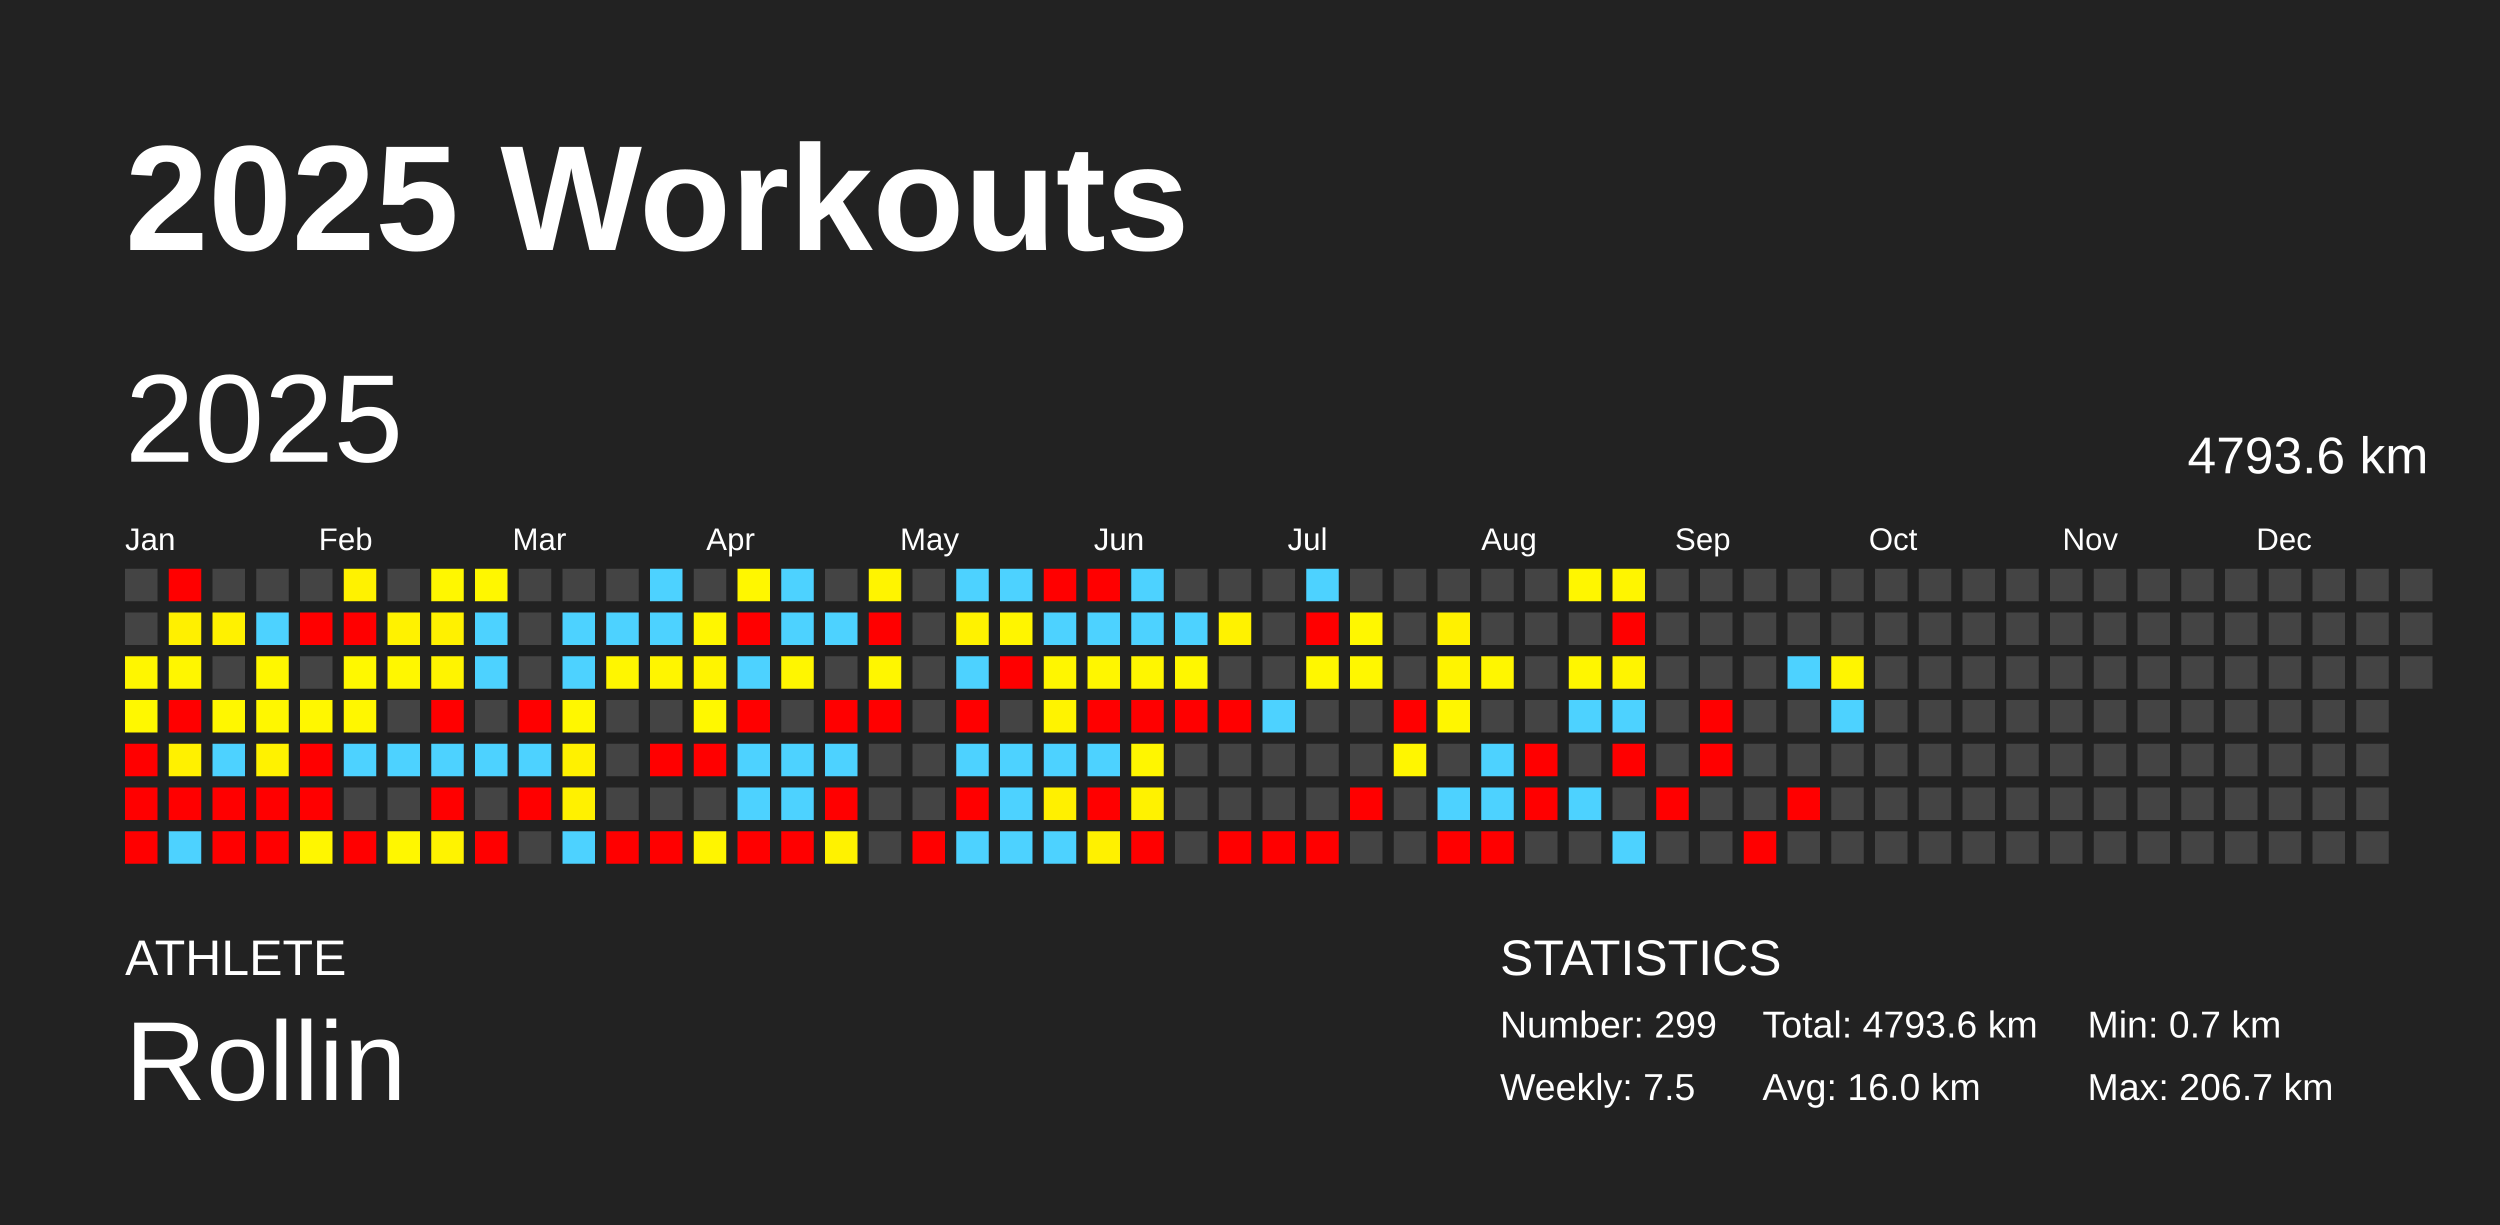
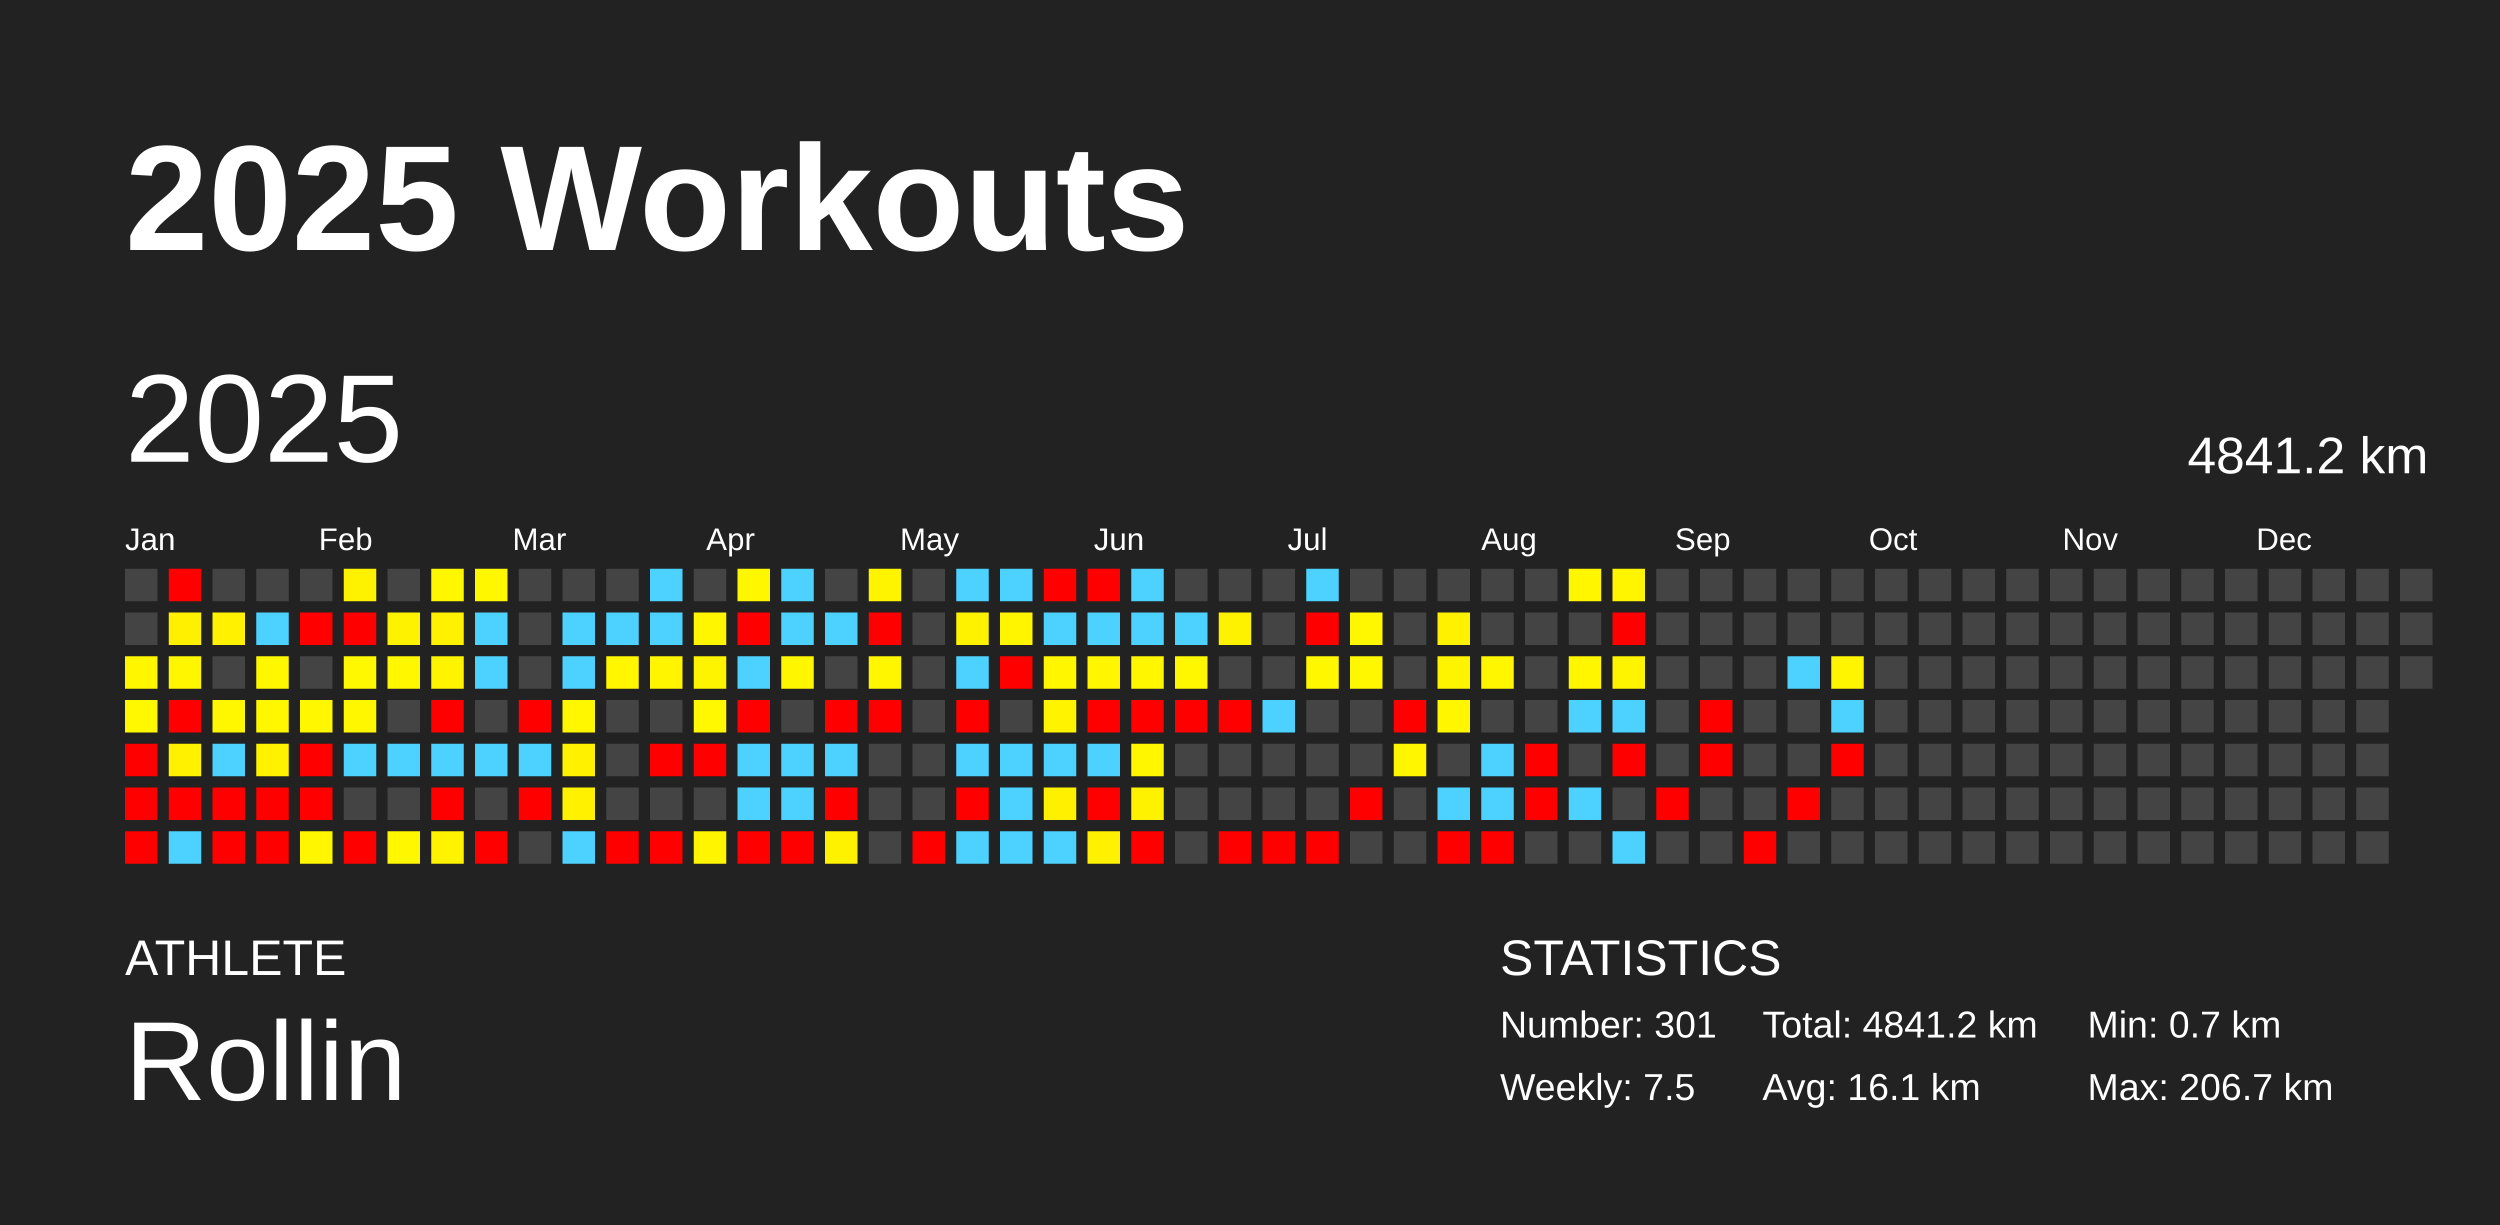
<svg xmlns="http://www.w3.org/2000/svg" baseProfile="full" height="98mm" version="1.1" viewBox="0,0,200,98" width="200mm">
  <defs />
  <rect fill="#222222" height="98" width="200" x="0" y="0" />
  <text fill="#FFFFFF" style="font-size:12px; font-family:Arial; font-weight:bold;" x="10" y="20">2025 Workouts</text>
  <text fill="#FFFFFF" style="font-size:4px; font-family:Arial" x="10" y="78">ATHLETE</text>
  <text fill="#FFFFFF" style="font-size:9px; font-family:Arial" x="10" y="88">Rollin</text>
  <text fill="#FFFFFF" style="font-size:4px; font-family:Arial" x="120" y="78">STATISTICS</text>
-   <text fill="#FFFFFF" style="font-size:3px; font-family:Arial" x="120" y="83">Number: 299</text>
+   <text fill="#FFFFFF" style="font-size:3px; font-family:Arial" x="120" y="83">Number: 301</text>
  <text fill="#FFFFFF" style="font-size:3px; font-family:Arial" x="120" y="88">Weekly: 7.5</text>
-   <text fill="#FFFFFF" style="font-size:3px; font-family:Arial" x="141" y="83">Total: 4793.6 km</text>
-   <text fill="#FFFFFF" style="font-size:3px; font-family:Arial" x="141" y="88">Avg: 16.0 km</text>
+   <text fill="#FFFFFF" style="font-size:3px; font-family:Arial" x="141" y="83">Total: 4841.2 km</text>
+   <text fill="#FFFFFF" style="font-size:3px; font-family:Arial" x="141" y="88">Avg: 16.1 km</text>
  <text fill="#FFFFFF" style="font-size:3px; font-family:Arial" x="167" y="83">Min: 0.7 km</text>
  <text fill="#FFFFFF" style="font-size:3px; font-family:Arial" x="167" y="88">Max: 206.7 km</text>
  <text dominant-baseline="hanging" fill="#FFFFFF" style="font-size:10.0px; font-family:Arial;" x="10" y="30">2025</text>
-   <text dominant-baseline="hanging" fill="#FFFFFF" style="font-size:4.125px; font-family:Arial;" x="175" y="35">4793.6 km</text>
+   <text dominant-baseline="hanging" fill="#FFFFFF" style="font-size:4.125px; font-family:Arial;" x="175" y="35">4841.2 km</text>
  <text fill="#FFFFFF" style="font-size:2.5px; font-family:Arial" x="10.0" y="44">Jan</text>
  <text fill="#FFFFFF" style="font-size:2.5px; font-family:Arial" x="25.5" y="44">Feb</text>
  <text fill="#FFFFFF" style="font-size:2.5px; font-family:Arial" x="41.0" y="44">Mar</text>
  <text fill="#FFFFFF" style="font-size:2.5px; font-family:Arial" x="56.5" y="44">Apr</text>
  <text fill="#FFFFFF" style="font-size:2.5px; font-family:Arial" x="72.0" y="44">May</text>
  <text fill="#FFFFFF" style="font-size:2.5px; font-family:Arial" x="87.5" y="44">Jun</text>
  <text fill="#FFFFFF" style="font-size:2.5px; font-family:Arial" x="103.0" y="44">Jul</text>
  <text fill="#FFFFFF" style="font-size:2.5px; font-family:Arial" x="118.5" y="44">Aug</text>
  <text fill="#FFFFFF" style="font-size:2.5px; font-family:Arial" x="134.0" y="44">Sep</text>
  <text fill="#FFFFFF" style="font-size:2.5px; font-family:Arial" x="149.5" y="44">Oct</text>
  <text fill="#FFFFFF" style="font-size:2.5px; font-family:Arial" x="165.0" y="44">Nov</text>
  <text fill="#FFFFFF" style="font-size:2.5px; font-family:Arial" x="180.5" y="44">Dec</text>
  <rect fill="#444444" height="2.6" width="2.6" x="10.0" y="45.5" />
  <rect fill="#444444" height="2.6" width="2.6" x="10.0" y="49.0" />
  <rect fill="#fff600" height="2.6" width="2.6" x="10.0" y="52.5" />
  <rect fill="#fff800" height="2.6" width="2.6" x="10.0" y="56.0" />
  <rect fill="red" height="2.6" width="2.6" x="10.0" y="59.5" />
  <rect fill="red" height="2.6" width="2.6" x="10.0" y="63.0" />
  <rect fill="red" height="2.6" width="2.6" x="10.0" y="66.5" />
  <rect fill="red" height="2.6" width="2.6" x="13.5" y="45.5" />
  <rect fill="#fff000" height="2.6" width="2.6" x="13.5" y="49.0" />
  <rect fill="#fff600" height="2.6" width="2.6" x="13.5" y="52.5" />
  <rect fill="red" height="2.6" width="2.6" x="13.5" y="56.0" />
  <rect fill="#fff100" height="2.6" width="2.6" x="13.5" y="59.5" />
  <rect fill="red" height="2.6" width="2.6" x="13.5" y="63.0" />
  <rect fill="#4dd2ff" height="2.6" width="2.6" x="13.5" y="66.5" />
  <rect fill="#444444" height="2.6" width="2.6" x="17.0" y="45.5" />
  <rect fill="#fff100" height="2.6" width="2.6" x="17.0" y="49.0" />
  <rect fill="#444444" height="2.6" width="2.6" x="17.0" y="52.5" />
  <rect fill="#fff700" height="2.6" width="2.6" x="17.0" y="56.0" />
  <rect fill="#4dd2ff" height="2.6" width="2.6" x="17.0" y="59.5" />
  <rect fill="red" height="2.6" width="2.6" x="17.0" y="63.0" />
  <rect fill="red" height="2.6" width="2.6" x="17.0" y="66.5" />
  <rect fill="#444444" height="2.6" width="2.6" x="20.5" y="45.5" />
  <rect fill="#4dd2ff" height="2.6" width="2.6" x="20.5" y="49.0" />
  <rect fill="#fff700" height="2.6" width="2.6" x="20.5" y="52.5" />
  <rect fill="#fff700" height="2.6" width="2.6" x="20.5" y="56.0" />
  <rect fill="#fff200" height="2.6" width="2.6" x="20.5" y="59.5" />
  <rect fill="red" height="2.6" width="2.6" x="20.5" y="63.0" />
  <rect fill="red" height="2.6" width="2.6" x="20.5" y="66.5" />
  <rect fill="#444444" height="2.6" width="2.6" x="24.0" y="45.5" />
  <rect fill="red" height="2.6" width="2.6" x="24.0" y="49.0" />
  <rect fill="#444444" height="2.6" width="2.6" x="24.0" y="52.5" />
  <rect fill="#fff700" height="2.6" width="2.6" x="24.0" y="56.0" />
  <rect fill="red" height="2.6" width="2.6" x="24.0" y="59.5" />
  <rect fill="red" height="2.6" width="2.6" x="24.0" y="63.0" />
  <rect fill="#fff600" height="2.6" width="2.6" x="24.0" y="66.5" />
  <rect fill="#fff200" height="2.6" width="2.6" x="27.5" y="45.5" />
  <rect fill="red" height="2.6" width="2.6" x="27.5" y="49.0" />
  <rect fill="#fff800" height="2.6" width="2.6" x="27.5" y="52.5" />
  <rect fill="#fff700" height="2.6" width="2.6" x="27.5" y="56.0" />
  <rect fill="#4dd2ff" height="2.6" width="2.6" x="27.5" y="59.5" />
  <rect fill="#444444" height="2.6" width="2.6" x="27.5" y="63.0" />
  <rect fill="red" height="2.6" width="2.6" x="27.5" y="66.5" />
  <rect fill="#444444" height="2.6" width="2.6" x="31.0" y="45.5" />
  <rect fill="#fff200" height="2.6" width="2.6" x="31.0" y="49.0" />
  <rect fill="#fff700" height="2.6" width="2.6" x="31.0" y="52.5" />
  <rect fill="#444444" height="2.6" width="2.6" x="31.0" y="56.0" />
  <rect fill="#4dd2ff" height="2.6" width="2.6" x="31.0" y="59.5" />
  <rect fill="#444444" height="2.6" width="2.6" x="31.0" y="63.0" />
  <rect fill="#fff700" height="2.6" width="2.6" x="31.0" y="66.5" />
  <rect fill="#fff700" height="2.6" width="2.6" x="34.5" y="45.5" />
  <rect fill="#fff100" height="2.6" width="2.6" x="34.5" y="49.0" />
  <rect fill="#fff400" height="2.6" width="2.6" x="34.5" y="52.5" />
  <rect fill="red" height="2.6" width="2.6" x="34.5" y="56.0" />
  <rect fill="#4dd2ff" height="2.6" width="2.6" x="34.5" y="59.5" />
  <rect fill="red" height="2.6" width="2.6" x="34.5" y="63.0" />
  <rect fill="#fff300" height="2.6" width="2.6" x="34.5" y="66.5" />
  <rect fill="#fff700" height="2.6" width="2.6" x="38.0" y="45.5" />
  <rect fill="#4dd2ff" height="2.6" width="2.6" x="38.0" y="49.0" />
  <rect fill="#4dd2ff" height="2.6" width="2.6" x="38.0" y="52.5" />
  <rect fill="#444444" height="2.6" width="2.6" x="38.0" y="56.0" />
  <rect fill="#4dd2ff" height="2.6" width="2.6" x="38.0" y="59.5" />
  <rect fill="#444444" height="2.6" width="2.6" x="38.0" y="63.0" />
  <rect fill="red" height="2.6" width="2.6" x="38.0" y="66.5" />
  <rect fill="#444444" height="2.6" width="2.6" x="41.5" y="45.5" />
  <rect fill="#444444" height="2.6" width="2.6" x="41.5" y="49.0" />
  <rect fill="#444444" height="2.6" width="2.6" x="41.5" y="52.5" />
  <rect fill="red" height="2.6" width="2.6" x="41.5" y="56.0" />
  <rect fill="#4dd2ff" height="2.6" width="2.6" x="41.5" y="59.5" />
  <rect fill="red" height="2.6" width="2.6" x="41.5" y="63.0" />
  <rect fill="#444444" height="2.6" width="2.6" x="41.5" y="66.5" />
  <rect fill="#444444" height="2.6" width="2.6" x="45.0" y="45.5" />
  <rect fill="#4dd2ff" height="2.6" width="2.6" x="45.0" y="49.0" />
  <rect fill="#4dd2ff" height="2.6" width="2.6" x="45.0" y="52.5" />
  <rect fill="#fff700" height="2.6" width="2.6" x="45.0" y="56.0" />
  <rect fill="#fff100" height="2.6" width="2.6" x="45.0" y="59.5" />
  <rect fill="#fff100" height="2.6" width="2.6" x="45.0" y="63.0" />
  <rect fill="#4dd2ff" height="2.6" width="2.6" x="45.0" y="66.5" />
  <rect fill="#444444" height="2.6" width="2.6" x="48.5" y="45.5" />
  <rect fill="#4dd2ff" height="2.6" width="2.6" x="48.5" y="49.0" />
  <rect fill="#fff600" height="2.6" width="2.6" x="48.5" y="52.5" />
  <rect fill="#444444" height="2.6" width="2.6" x="48.5" y="56.0" />
  <rect fill="#444444" height="2.6" width="2.6" x="48.5" y="59.5" />
  <rect fill="#444444" height="2.6" width="2.6" x="48.5" y="63.0" />
  <rect fill="red" height="2.6" width="2.6" x="48.5" y="66.5" />
  <rect fill="#4dd2ff" height="2.6" width="2.6" x="52.0" y="45.5" />
  <rect fill="#4dd2ff" height="2.6" width="2.6" x="52.0" y="49.0" />
  <rect fill="#fff500" height="2.6" width="2.6" x="52.0" y="52.5" />
  <rect fill="#444444" height="2.6" width="2.6" x="52.0" y="56.0" />
  <rect fill="red" height="2.6" width="2.6" x="52.0" y="59.5" />
  <rect fill="#444444" height="2.6" width="2.6" x="52.0" y="63.0" />
  <rect fill="red" height="2.6" width="2.6" x="52.0" y="66.5" />
  <rect fill="#444444" height="2.6" width="2.6" x="55.5" y="45.5" />
  <rect fill="#fff600" height="2.6" width="2.6" x="55.5" y="49.0" />
  <rect fill="#fff400" height="2.6" width="2.6" x="55.5" y="52.5" />
  <rect fill="#fff800" height="2.6" width="2.6" x="55.5" y="56.0" />
  <rect fill="red" height="2.6" width="2.6" x="55.5" y="59.5" />
  <rect fill="#444444" height="2.6" width="2.6" x="55.5" y="63.0" />
  <rect fill="#fff500" height="2.6" width="2.6" x="55.5" y="66.5" />
  <rect fill="#fff700" height="2.6" width="2.6" x="59.0" y="45.5" />
  <rect fill="red" height="2.6" width="2.6" x="59.0" y="49.0" />
  <rect fill="#4dd2ff" height="2.6" width="2.6" x="59.0" y="52.5" />
  <rect fill="red" height="2.6" width="2.6" x="59.0" y="56.0" />
  <rect fill="#4dd2ff" height="2.6" width="2.6" x="59.0" y="59.5" />
  <rect fill="#4dd2ff" height="2.6" width="2.6" x="59.0" y="63.0" />
  <rect fill="red" height="2.6" width="2.6" x="59.0" y="66.5" />
  <rect fill="#4dd2ff" height="2.6" width="2.6" x="62.5" y="45.5" />
  <rect fill="#4dd2ff" height="2.6" width="2.6" x="62.5" y="49.0" />
  <rect fill="#fff600" height="2.6" width="2.6" x="62.5" y="52.5" />
  <rect fill="#444444" height="2.6" width="2.6" x="62.5" y="56.0" />
  <rect fill="#4dd2ff" height="2.6" width="2.6" x="62.5" y="59.5" />
  <rect fill="#4dd2ff" height="2.6" width="2.6" x="62.5" y="63.0" />
  <rect fill="red" height="2.6" width="2.6" x="62.5" y="66.5" />
  <rect fill="#444444" height="2.6" width="2.6" x="66.0" y="45.5" />
  <rect fill="#4dd2ff" height="2.6" width="2.6" x="66.0" y="49.0" />
  <rect fill="#444444" height="2.6" width="2.6" x="66.0" y="52.5" />
  <rect fill="red" height="2.6" width="2.6" x="66.0" y="56.0" />
  <rect fill="#4dd2ff" height="2.6" width="2.6" x="66.0" y="59.5" />
  <rect fill="red" height="2.6" width="2.6" x="66.0" y="63.0" />
  <rect fill="#fff200" height="2.6" width="2.6" x="66.0" y="66.5" />
  <rect fill="#fff400" height="2.6" width="2.6" x="69.5" y="45.5" />
  <rect fill="red" height="2.6" width="2.6" x="69.5" y="49.0" />
  <rect fill="#fff600" height="2.6" width="2.6" x="69.5" y="52.5" />
  <rect fill="red" height="2.6" width="2.6" x="69.5" y="56.0" />
  <rect fill="#444444" height="2.6" width="2.6" x="69.5" y="59.5" />
  <rect fill="#444444" height="2.6" width="2.6" x="69.5" y="63.0" />
  <rect fill="#444444" height="2.6" width="2.6" x="69.5" y="66.5" />
  <rect fill="#444444" height="2.6" width="2.6" x="73.0" y="45.5" />
  <rect fill="#444444" height="2.6" width="2.6" x="73.0" y="49.0" />
  <rect fill="#444444" height="2.6" width="2.6" x="73.0" y="52.5" />
  <rect fill="#444444" height="2.6" width="2.6" x="73.0" y="56.0" />
  <rect fill="#444444" height="2.6" width="2.6" x="73.0" y="59.5" />
  <rect fill="#444444" height="2.6" width="2.6" x="73.0" y="63.0" />
  <rect fill="red" height="2.6" width="2.6" x="73.0" y="66.5" />
  <rect fill="#4dd2ff" height="2.6" width="2.6" x="76.5" y="45.5" />
  <rect fill="#fff200" height="2.6" width="2.6" x="76.5" y="49.0" />
  <rect fill="#4dd2ff" height="2.6" width="2.6" x="76.5" y="52.5" />
  <rect fill="red" height="2.6" width="2.6" x="76.5" y="56.0" />
  <rect fill="#4dd2ff" height="2.6" width="2.6" x="76.5" y="59.5" />
  <rect fill="red" height="2.6" width="2.6" x="76.5" y="63.0" />
  <rect fill="#4dd2ff" height="2.6" width="2.6" x="76.5" y="66.5" />
  <rect fill="#4dd2ff" height="2.6" width="2.6" x="80.0" y="45.5" />
  <rect fill="#fff500" height="2.6" width="2.6" x="80.0" y="49.0" />
  <rect fill="red" height="2.6" width="2.6" x="80.0" y="52.5" />
  <rect fill="#444444" height="2.6" width="2.6" x="80.0" y="56.0" />
  <rect fill="#4dd2ff" height="2.6" width="2.6" x="80.0" y="59.5" />
  <rect fill="#4dd2ff" height="2.6" width="2.6" x="80.0" y="63.0" />
  <rect fill="#4dd2ff" height="2.6" width="2.6" x="80.0" y="66.5" />
  <rect fill="red" height="2.6" width="2.6" x="83.5" y="45.5" />
  <rect fill="#4dd2ff" height="2.6" width="2.6" x="83.5" y="49.0" />
  <rect fill="#fff600" height="2.6" width="2.6" x="83.5" y="52.5" />
  <rect fill="#fff300" height="2.6" width="2.6" x="83.5" y="56.0" />
  <rect fill="#4dd2ff" height="2.6" width="2.6" x="83.5" y="59.5" />
  <rect fill="#fff000" height="2.6" width="2.6" x="83.5" y="63.0" />
  <rect fill="#4dd2ff" height="2.6" width="2.6" x="83.5" y="66.5" />
  <rect fill="red" height="2.6" width="2.6" x="87.0" y="45.5" />
  <rect fill="#4dd2ff" height="2.6" width="2.6" x="87.0" y="49.0" />
  <rect fill="#fff600" height="2.6" width="2.6" x="87.0" y="52.5" />
  <rect fill="red" height="2.6" width="2.6" x="87.0" y="56.0" />
  <rect fill="#4dd2ff" height="2.6" width="2.6" x="87.0" y="59.5" />
  <rect fill="red" height="2.6" width="2.6" x="87.0" y="63.0" />
  <rect fill="#fff100" height="2.6" width="2.6" x="87.0" y="66.5" />
  <rect fill="#4dd2ff" height="2.6" width="2.6" x="90.5" y="45.5" />
  <rect fill="#4dd2ff" height="2.6" width="2.6" x="90.5" y="49.0" />
  <rect fill="#fff600" height="2.6" width="2.6" x="90.5" y="52.5" />
  <rect fill="red" height="2.6" width="2.6" x="90.5" y="56.0" />
  <rect fill="#fff600" height="2.6" width="2.6" x="90.5" y="59.5" />
  <rect fill="#fff200" height="2.6" width="2.6" x="90.5" y="63.0" />
  <rect fill="red" height="2.6" width="2.6" x="90.5" y="66.5" />
  <rect fill="#444444" height="2.6" width="2.6" x="94.0" y="45.5" />
  <rect fill="#4dd2ff" height="2.6" width="2.6" x="94.0" y="49.0" />
  <rect fill="#fff700" height="2.6" width="2.6" x="94.0" y="52.5" />
  <rect fill="red" height="2.6" width="2.6" x="94.0" y="56.0" />
  <rect fill="#444444" height="2.6" width="2.6" x="94.0" y="59.5" />
  <rect fill="#444444" height="2.6" width="2.6" x="94.0" y="63.0" />
  <rect fill="#444444" height="2.6" width="2.6" x="94.0" y="66.5" />
  <rect fill="#444444" height="2.6" width="2.6" x="97.5" y="45.5" />
  <rect fill="#fff200" height="2.6" width="2.6" x="97.5" y="49.0" />
  <rect fill="#444444" height="2.6" width="2.6" x="97.5" y="52.5" />
  <rect fill="red" height="2.6" width="2.6" x="97.5" y="56.0" />
  <rect fill="#444444" height="2.6" width="2.6" x="97.5" y="59.5" />
  <rect fill="#444444" height="2.6" width="2.6" x="97.5" y="63.0" />
  <rect fill="red" height="2.6" width="2.6" x="97.5" y="66.5" />
  <rect fill="#444444" height="2.6" width="2.6" x="101.0" y="45.5" />
  <rect fill="#444444" height="2.6" width="2.6" x="101.0" y="49.0" />
  <rect fill="#444444" height="2.6" width="2.6" x="101.0" y="52.5" />
  <rect fill="#4dd2ff" height="2.6" width="2.6" x="101.0" y="56.0" />
  <rect fill="#444444" height="2.6" width="2.6" x="101.0" y="59.5" />
  <rect fill="#444444" height="2.6" width="2.6" x="101.0" y="63.0" />
  <rect fill="red" height="2.6" width="2.6" x="101.0" y="66.5" />
  <rect fill="#4dd2ff" height="2.6" width="2.6" x="104.5" y="45.5" />
  <rect fill="red" height="2.6" width="2.6" x="104.5" y="49.0" />
  <rect fill="#fff700" height="2.6" width="2.6" x="104.5" y="52.5" />
  <rect fill="#444444" height="2.6" width="2.6" x="104.5" y="56.0" />
  <rect fill="#444444" height="2.6" width="2.6" x="104.5" y="59.5" />
  <rect fill="#444444" height="2.6" width="2.6" x="104.5" y="63.0" />
  <rect fill="red" height="2.6" width="2.6" x="104.5" y="66.5" />
  <rect fill="#444444" height="2.6" width="2.6" x="108.0" y="45.5" />
  <rect fill="#fff700" height="2.6" width="2.6" x="108.0" y="49.0" />
  <rect fill="#fff700" height="2.6" width="2.6" x="108.0" y="52.5" />
  <rect fill="#444444" height="2.6" width="2.6" x="108.0" y="56.0" />
  <rect fill="#444444" height="2.6" width="2.6" x="108.0" y="59.5" />
  <rect fill="red" height="2.6" width="2.6" x="108.0" y="63.0" />
  <rect fill="#444444" height="2.6" width="2.6" x="108.0" y="66.5" />
  <rect fill="#444444" height="2.6" width="2.6" x="111.5" y="45.5" />
  <rect fill="#444444" height="2.6" width="2.6" x="111.5" y="49.0" />
  <rect fill="#444444" height="2.6" width="2.6" x="111.5" y="52.5" />
  <rect fill="red" height="2.6" width="2.6" x="111.5" y="56.0" />
  <rect fill="#fff600" height="2.6" width="2.6" x="111.5" y="59.5" />
  <rect fill="#444444" height="2.6" width="2.6" x="111.5" y="63.0" />
  <rect fill="#444444" height="2.6" width="2.6" x="111.5" y="66.5" />
  <rect fill="#444444" height="2.6" width="2.6" x="115.0" y="45.5" />
  <rect fill="#fff100" height="2.6" width="2.6" x="115.0" y="49.0" />
  <rect fill="#fff400" height="2.6" width="2.6" x="115.0" y="52.5" />
  <rect fill="#fff600" height="2.6" width="2.6" x="115.0" y="56.0" />
  <rect fill="#444444" height="2.6" width="2.6" x="115.0" y="59.5" />
  <rect fill="#4dd2ff" height="2.6" width="2.6" x="115.0" y="63.0" />
  <rect fill="red" height="2.6" width="2.6" x="115.0" y="66.5" />
  <rect fill="#444444" height="2.6" width="2.6" x="118.5" y="45.5" />
  <rect fill="#444444" height="2.6" width="2.6" x="118.5" y="49.0" />
  <rect fill="#fff600" height="2.6" width="2.6" x="118.5" y="52.5" />
  <rect fill="#444444" height="2.6" width="2.6" x="118.5" y="56.0" />
  <rect fill="#4dd2ff" height="2.6" width="2.6" x="118.5" y="59.5" />
  <rect fill="#4dd2ff" height="2.6" width="2.6" x="118.5" y="63.0" />
  <rect fill="red" height="2.6" width="2.6" x="118.5" y="66.5" />
  <rect fill="#444444" height="2.6" width="2.6" x="122.0" y="45.5" />
  <rect fill="#444444" height="2.6" width="2.6" x="122.0" y="49.0" />
  <rect fill="#444444" height="2.6" width="2.6" x="122.0" y="52.5" />
  <rect fill="#444444" height="2.6" width="2.6" x="122.0" y="56.0" />
  <rect fill="red" height="2.6" width="2.6" x="122.0" y="59.5" />
  <rect fill="red" height="2.6" width="2.6" x="122.0" y="63.0" />
  <rect fill="#444444" height="2.6" width="2.6" x="122.0" y="66.5" />
  <rect fill="#fff600" height="2.6" width="2.6" x="125.5" y="45.5" />
  <rect fill="#444444" height="2.6" width="2.6" x="125.5" y="49.0" />
  <rect fill="#fff600" height="2.6" width="2.6" x="125.5" y="52.5" />
  <rect fill="#4dd2ff" height="2.6" width="2.6" x="125.5" y="56.0" />
  <rect fill="#444444" height="2.6" width="2.6" x="125.5" y="59.5" />
  <rect fill="#4dd2ff" height="2.6" width="2.6" x="125.5" y="63.0" />
  <rect fill="#444444" height="2.6" width="2.6" x="125.5" y="66.5" />
  <rect fill="#fff500" height="2.6" width="2.6" x="129.0" y="45.5" />
  <rect fill="red" height="2.6" width="2.6" x="129.0" y="49.0" />
  <rect fill="#fff400" height="2.6" width="2.6" x="129.0" y="52.5" />
  <rect fill="#4dd2ff" height="2.6" width="2.6" x="129.0" y="56.0" />
  <rect fill="red" height="2.6" width="2.6" x="129.0" y="59.5" />
  <rect fill="#444444" height="2.6" width="2.6" x="129.0" y="63.0" />
  <rect fill="#4dd2ff" height="2.6" width="2.6" x="129.0" y="66.5" />
  <rect fill="#444444" height="2.6" width="2.6" x="132.5" y="45.5" />
  <rect fill="#444444" height="2.6" width="2.6" x="132.5" y="49.0" />
  <rect fill="#444444" height="2.6" width="2.6" x="132.5" y="52.5" />
  <rect fill="#444444" height="2.6" width="2.6" x="132.5" y="56.0" />
  <rect fill="#444444" height="2.6" width="2.6" x="132.5" y="59.5" />
  <rect fill="red" height="2.6" width="2.6" x="132.5" y="63.0" />
  <rect fill="#444444" height="2.6" width="2.6" x="132.5" y="66.5" />
  <rect fill="#444444" height="2.6" width="2.6" x="136.0" y="45.5" />
  <rect fill="#444444" height="2.6" width="2.6" x="136.0" y="49.0" />
  <rect fill="#444444" height="2.6" width="2.6" x="136.0" y="52.5" />
  <rect fill="red" height="2.6" width="2.6" x="136.0" y="56.0" />
  <rect fill="red" height="2.6" width="2.6" x="136.0" y="59.5" />
  <rect fill="#444444" height="2.6" width="2.6" x="136.0" y="63.0" />
  <rect fill="#444444" height="2.6" width="2.6" x="136.0" y="66.5" />
  <rect fill="#444444" height="2.6" width="2.6" x="139.5" y="45.5" />
  <rect fill="#444444" height="2.6" width="2.6" x="139.5" y="49.0" />
  <rect fill="#444444" height="2.6" width="2.6" x="139.5" y="52.5" />
  <rect fill="#444444" height="2.6" width="2.6" x="139.5" y="56.0" />
  <rect fill="#444444" height="2.6" width="2.6" x="139.5" y="59.5" />
  <rect fill="#444444" height="2.6" width="2.6" x="139.5" y="63.0" />
  <rect fill="red" height="2.6" width="2.6" x="139.5" y="66.5" />
  <rect fill="#444444" height="2.6" width="2.6" x="143.0" y="45.5" />
  <rect fill="#444444" height="2.6" width="2.6" x="143.0" y="49.0" />
  <rect fill="#4dd2ff" height="2.6" width="2.6" x="143.0" y="52.5" />
  <rect fill="#444444" height="2.6" width="2.6" x="143.0" y="56.0" />
  <rect fill="#444444" height="2.6" width="2.6" x="143.0" y="59.5" />
  <rect fill="red" height="2.6" width="2.6" x="143.0" y="63.0" />
  <rect fill="#444444" height="2.6" width="2.6" x="143.0" y="66.5" />
  <rect fill="#444444" height="2.6" width="2.6" x="146.5" y="45.5" />
  <rect fill="#444444" height="2.6" width="2.6" x="146.5" y="49.0" />
  <rect fill="#fff500" height="2.6" width="2.6" x="146.5" y="52.5" />
  <rect fill="#4dd2ff" height="2.6" width="2.6" x="146.5" y="56.0" />
-   <rect fill="#444444" height="2.6" width="2.6" x="146.5" y="59.5" />
+   <rect fill="red" height="2.6" width="2.6" x="146.5" y="59.5" />
  <rect fill="#444444" height="2.6" width="2.6" x="146.5" y="63.0" />
  <rect fill="#444444" height="2.6" width="2.6" x="146.5" y="66.5" />
  <rect fill="#444444" height="2.6" width="2.6" x="150.0" y="45.5" />
  <rect fill="#444444" height="2.6" width="2.6" x="150.0" y="49.0" />
  <rect fill="#444444" height="2.6" width="2.6" x="150.0" y="52.5" />
  <rect fill="#444444" height="2.6" width="2.6" x="150.0" y="56.0" />
  <rect fill="#444444" height="2.6" width="2.6" x="150.0" y="59.5" />
  <rect fill="#444444" height="2.6" width="2.6" x="150.0" y="63.0" />
  <rect fill="#444444" height="2.6" width="2.6" x="150.0" y="66.5" />
  <rect fill="#444444" height="2.6" width="2.6" x="153.5" y="45.5" />
  <rect fill="#444444" height="2.6" width="2.6" x="153.5" y="49.0" />
  <rect fill="#444444" height="2.6" width="2.6" x="153.5" y="52.5" />
  <rect fill="#444444" height="2.6" width="2.6" x="153.5" y="56.0" />
  <rect fill="#444444" height="2.6" width="2.6" x="153.5" y="59.5" />
  <rect fill="#444444" height="2.6" width="2.6" x="153.5" y="63.0" />
  <rect fill="#444444" height="2.6" width="2.6" x="153.5" y="66.5" />
  <rect fill="#444444" height="2.6" width="2.6" x="157.0" y="45.5" />
  <rect fill="#444444" height="2.6" width="2.6" x="157.0" y="49.0" />
  <rect fill="#444444" height="2.6" width="2.6" x="157.0" y="52.5" />
  <rect fill="#444444" height="2.6" width="2.6" x="157.0" y="56.0" />
  <rect fill="#444444" height="2.6" width="2.6" x="157.0" y="59.5" />
  <rect fill="#444444" height="2.6" width="2.6" x="157.0" y="63.0" />
  <rect fill="#444444" height="2.6" width="2.6" x="157.0" y="66.5" />
  <rect fill="#444444" height="2.6" width="2.6" x="160.5" y="45.5" />
  <rect fill="#444444" height="2.6" width="2.6" x="160.5" y="49.0" />
  <rect fill="#444444" height="2.6" width="2.6" x="160.5" y="52.5" />
  <rect fill="#444444" height="2.6" width="2.6" x="160.5" y="56.0" />
  <rect fill="#444444" height="2.6" width="2.6" x="160.5" y="59.5" />
  <rect fill="#444444" height="2.6" width="2.6" x="160.5" y="63.0" />
  <rect fill="#444444" height="2.6" width="2.6" x="160.5" y="66.5" />
  <rect fill="#444444" height="2.6" width="2.6" x="164.0" y="45.5" />
  <rect fill="#444444" height="2.6" width="2.6" x="164.0" y="49.0" />
  <rect fill="#444444" height="2.6" width="2.6" x="164.0" y="52.5" />
  <rect fill="#444444" height="2.6" width="2.6" x="164.0" y="56.0" />
  <rect fill="#444444" height="2.6" width="2.6" x="164.0" y="59.5" />
  <rect fill="#444444" height="2.6" width="2.6" x="164.0" y="63.0" />
  <rect fill="#444444" height="2.6" width="2.6" x="164.0" y="66.5" />
  <rect fill="#444444" height="2.6" width="2.6" x="167.5" y="45.5" />
  <rect fill="#444444" height="2.6" width="2.6" x="167.5" y="49.0" />
  <rect fill="#444444" height="2.6" width="2.6" x="167.5" y="52.5" />
  <rect fill="#444444" height="2.6" width="2.6" x="167.5" y="56.0" />
  <rect fill="#444444" height="2.6" width="2.6" x="167.5" y="59.5" />
  <rect fill="#444444" height="2.6" width="2.6" x="167.5" y="63.0" />
  <rect fill="#444444" height="2.6" width="2.6" x="167.5" y="66.5" />
  <rect fill="#444444" height="2.6" width="2.6" x="171.0" y="45.5" />
  <rect fill="#444444" height="2.6" width="2.6" x="171.0" y="49.0" />
  <rect fill="#444444" height="2.6" width="2.6" x="171.0" y="52.5" />
  <rect fill="#444444" height="2.6" width="2.6" x="171.0" y="56.0" />
  <rect fill="#444444" height="2.6" width="2.6" x="171.0" y="59.5" />
  <rect fill="#444444" height="2.6" width="2.6" x="171.0" y="63.0" />
  <rect fill="#444444" height="2.6" width="2.6" x="171.0" y="66.5" />
  <rect fill="#444444" height="2.6" width="2.6" x="174.5" y="45.5" />
  <rect fill="#444444" height="2.6" width="2.6" x="174.5" y="49.0" />
  <rect fill="#444444" height="2.6" width="2.6" x="174.5" y="52.5" />
  <rect fill="#444444" height="2.6" width="2.6" x="174.5" y="56.0" />
  <rect fill="#444444" height="2.6" width="2.6" x="174.5" y="59.5" />
  <rect fill="#444444" height="2.6" width="2.6" x="174.5" y="63.0" />
  <rect fill="#444444" height="2.6" width="2.6" x="174.5" y="66.5" />
  <rect fill="#444444" height="2.6" width="2.6" x="178.0" y="45.5" />
  <rect fill="#444444" height="2.6" width="2.6" x="178.0" y="49.0" />
  <rect fill="#444444" height="2.6" width="2.6" x="178.0" y="52.5" />
  <rect fill="#444444" height="2.6" width="2.6" x="178.0" y="56.0" />
  <rect fill="#444444" height="2.6" width="2.6" x="178.0" y="59.5" />
  <rect fill="#444444" height="2.6" width="2.6" x="178.0" y="63.0" />
  <rect fill="#444444" height="2.6" width="2.6" x="178.0" y="66.5" />
  <rect fill="#444444" height="2.6" width="2.6" x="181.5" y="45.5" />
  <rect fill="#444444" height="2.6" width="2.6" x="181.5" y="49.0" />
  <rect fill="#444444" height="2.6" width="2.6" x="181.5" y="52.5" />
  <rect fill="#444444" height="2.6" width="2.6" x="181.5" y="56.0" />
  <rect fill="#444444" height="2.6" width="2.6" x="181.5" y="59.5" />
  <rect fill="#444444" height="2.6" width="2.6" x="181.5" y="63.0" />
  <rect fill="#444444" height="2.6" width="2.6" x="181.5" y="66.5" />
  <rect fill="#444444" height="2.6" width="2.6" x="185.0" y="45.5" />
  <rect fill="#444444" height="2.6" width="2.6" x="185.0" y="49.0" />
  <rect fill="#444444" height="2.6" width="2.6" x="185.0" y="52.5" />
  <rect fill="#444444" height="2.6" width="2.6" x="185.0" y="56.0" />
  <rect fill="#444444" height="2.6" width="2.6" x="185.0" y="59.5" />
  <rect fill="#444444" height="2.6" width="2.6" x="185.0" y="63.0" />
  <rect fill="#444444" height="2.6" width="2.6" x="185.0" y="66.5" />
  <rect fill="#444444" height="2.6" width="2.6" x="188.5" y="45.5" />
  <rect fill="#444444" height="2.6" width="2.6" x="188.5" y="49.0" />
  <rect fill="#444444" height="2.6" width="2.6" x="188.5" y="52.5" />
  <rect fill="#444444" height="2.6" width="2.6" x="188.5" y="56.0" />
  <rect fill="#444444" height="2.6" width="2.6" x="188.5" y="59.5" />
  <rect fill="#444444" height="2.6" width="2.6" x="188.5" y="63.0" />
  <rect fill="#444444" height="2.6" width="2.6" x="188.5" y="66.5" />
  <rect fill="#444444" height="2.6" width="2.6" x="192.0" y="45.5" />
  <rect fill="#444444" height="2.6" width="2.6" x="192.0" y="49.0" />
  <rect fill="#444444" height="2.6" width="2.6" x="192.0" y="52.5" />
</svg>
